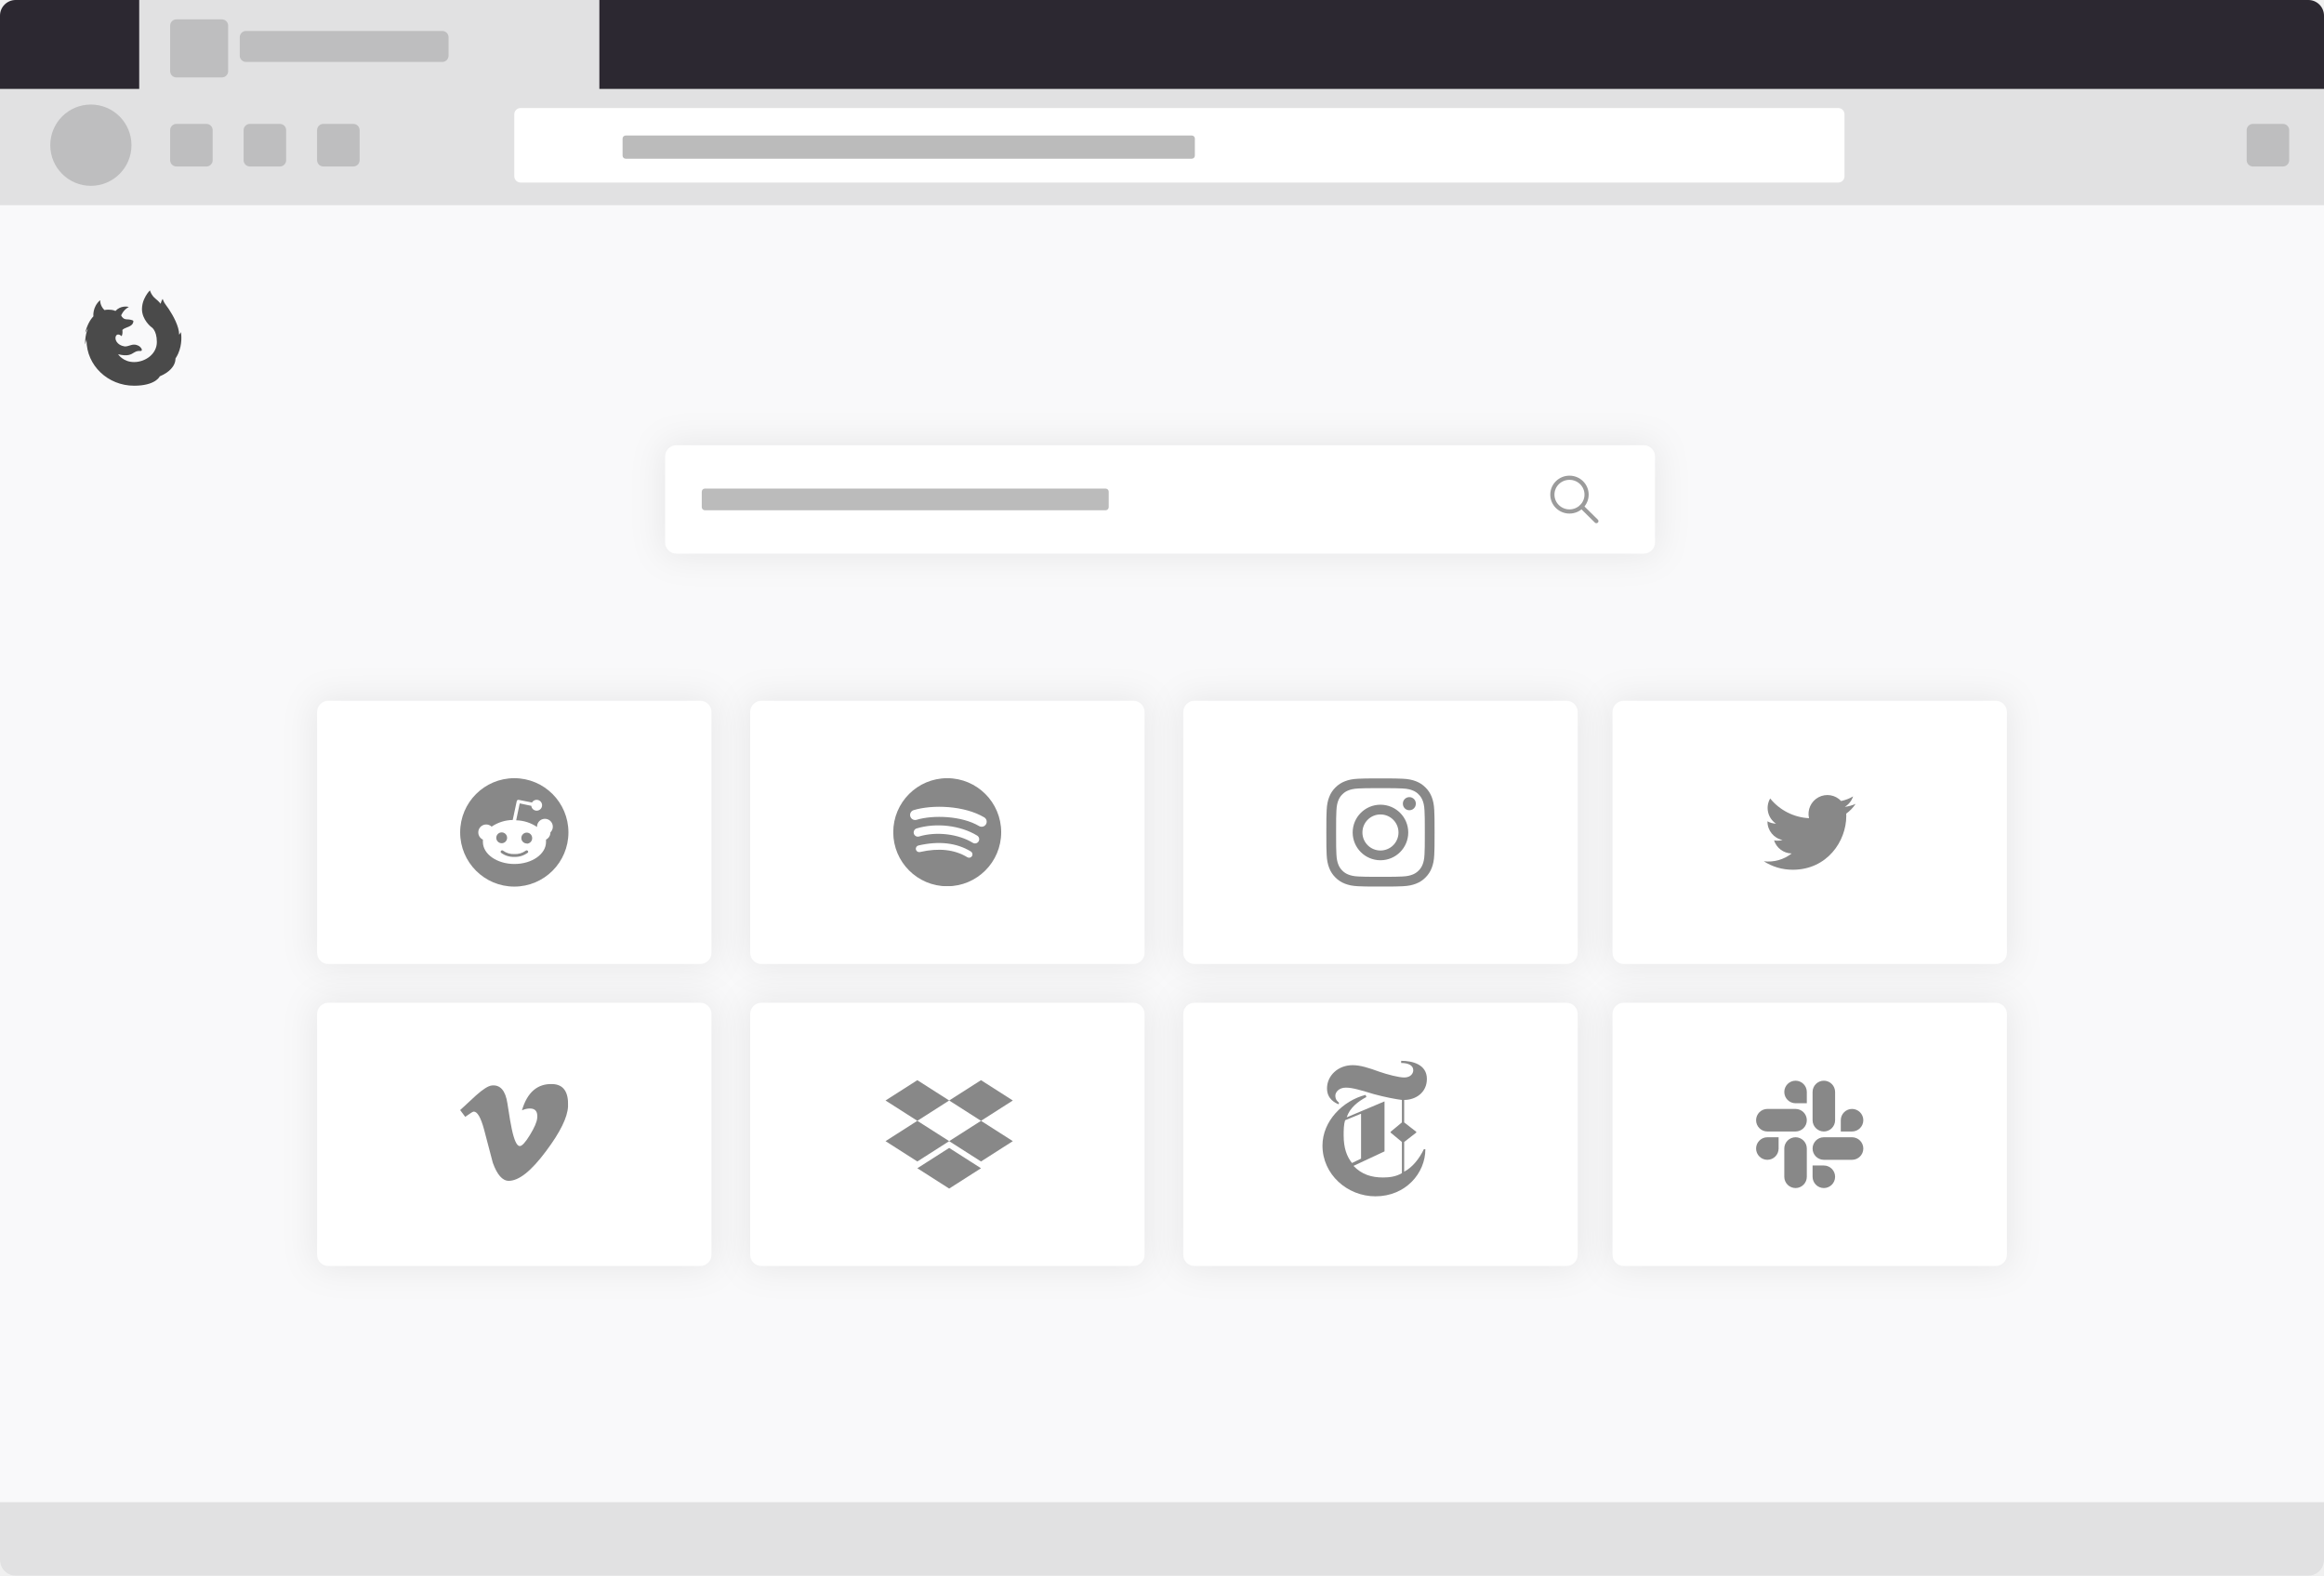
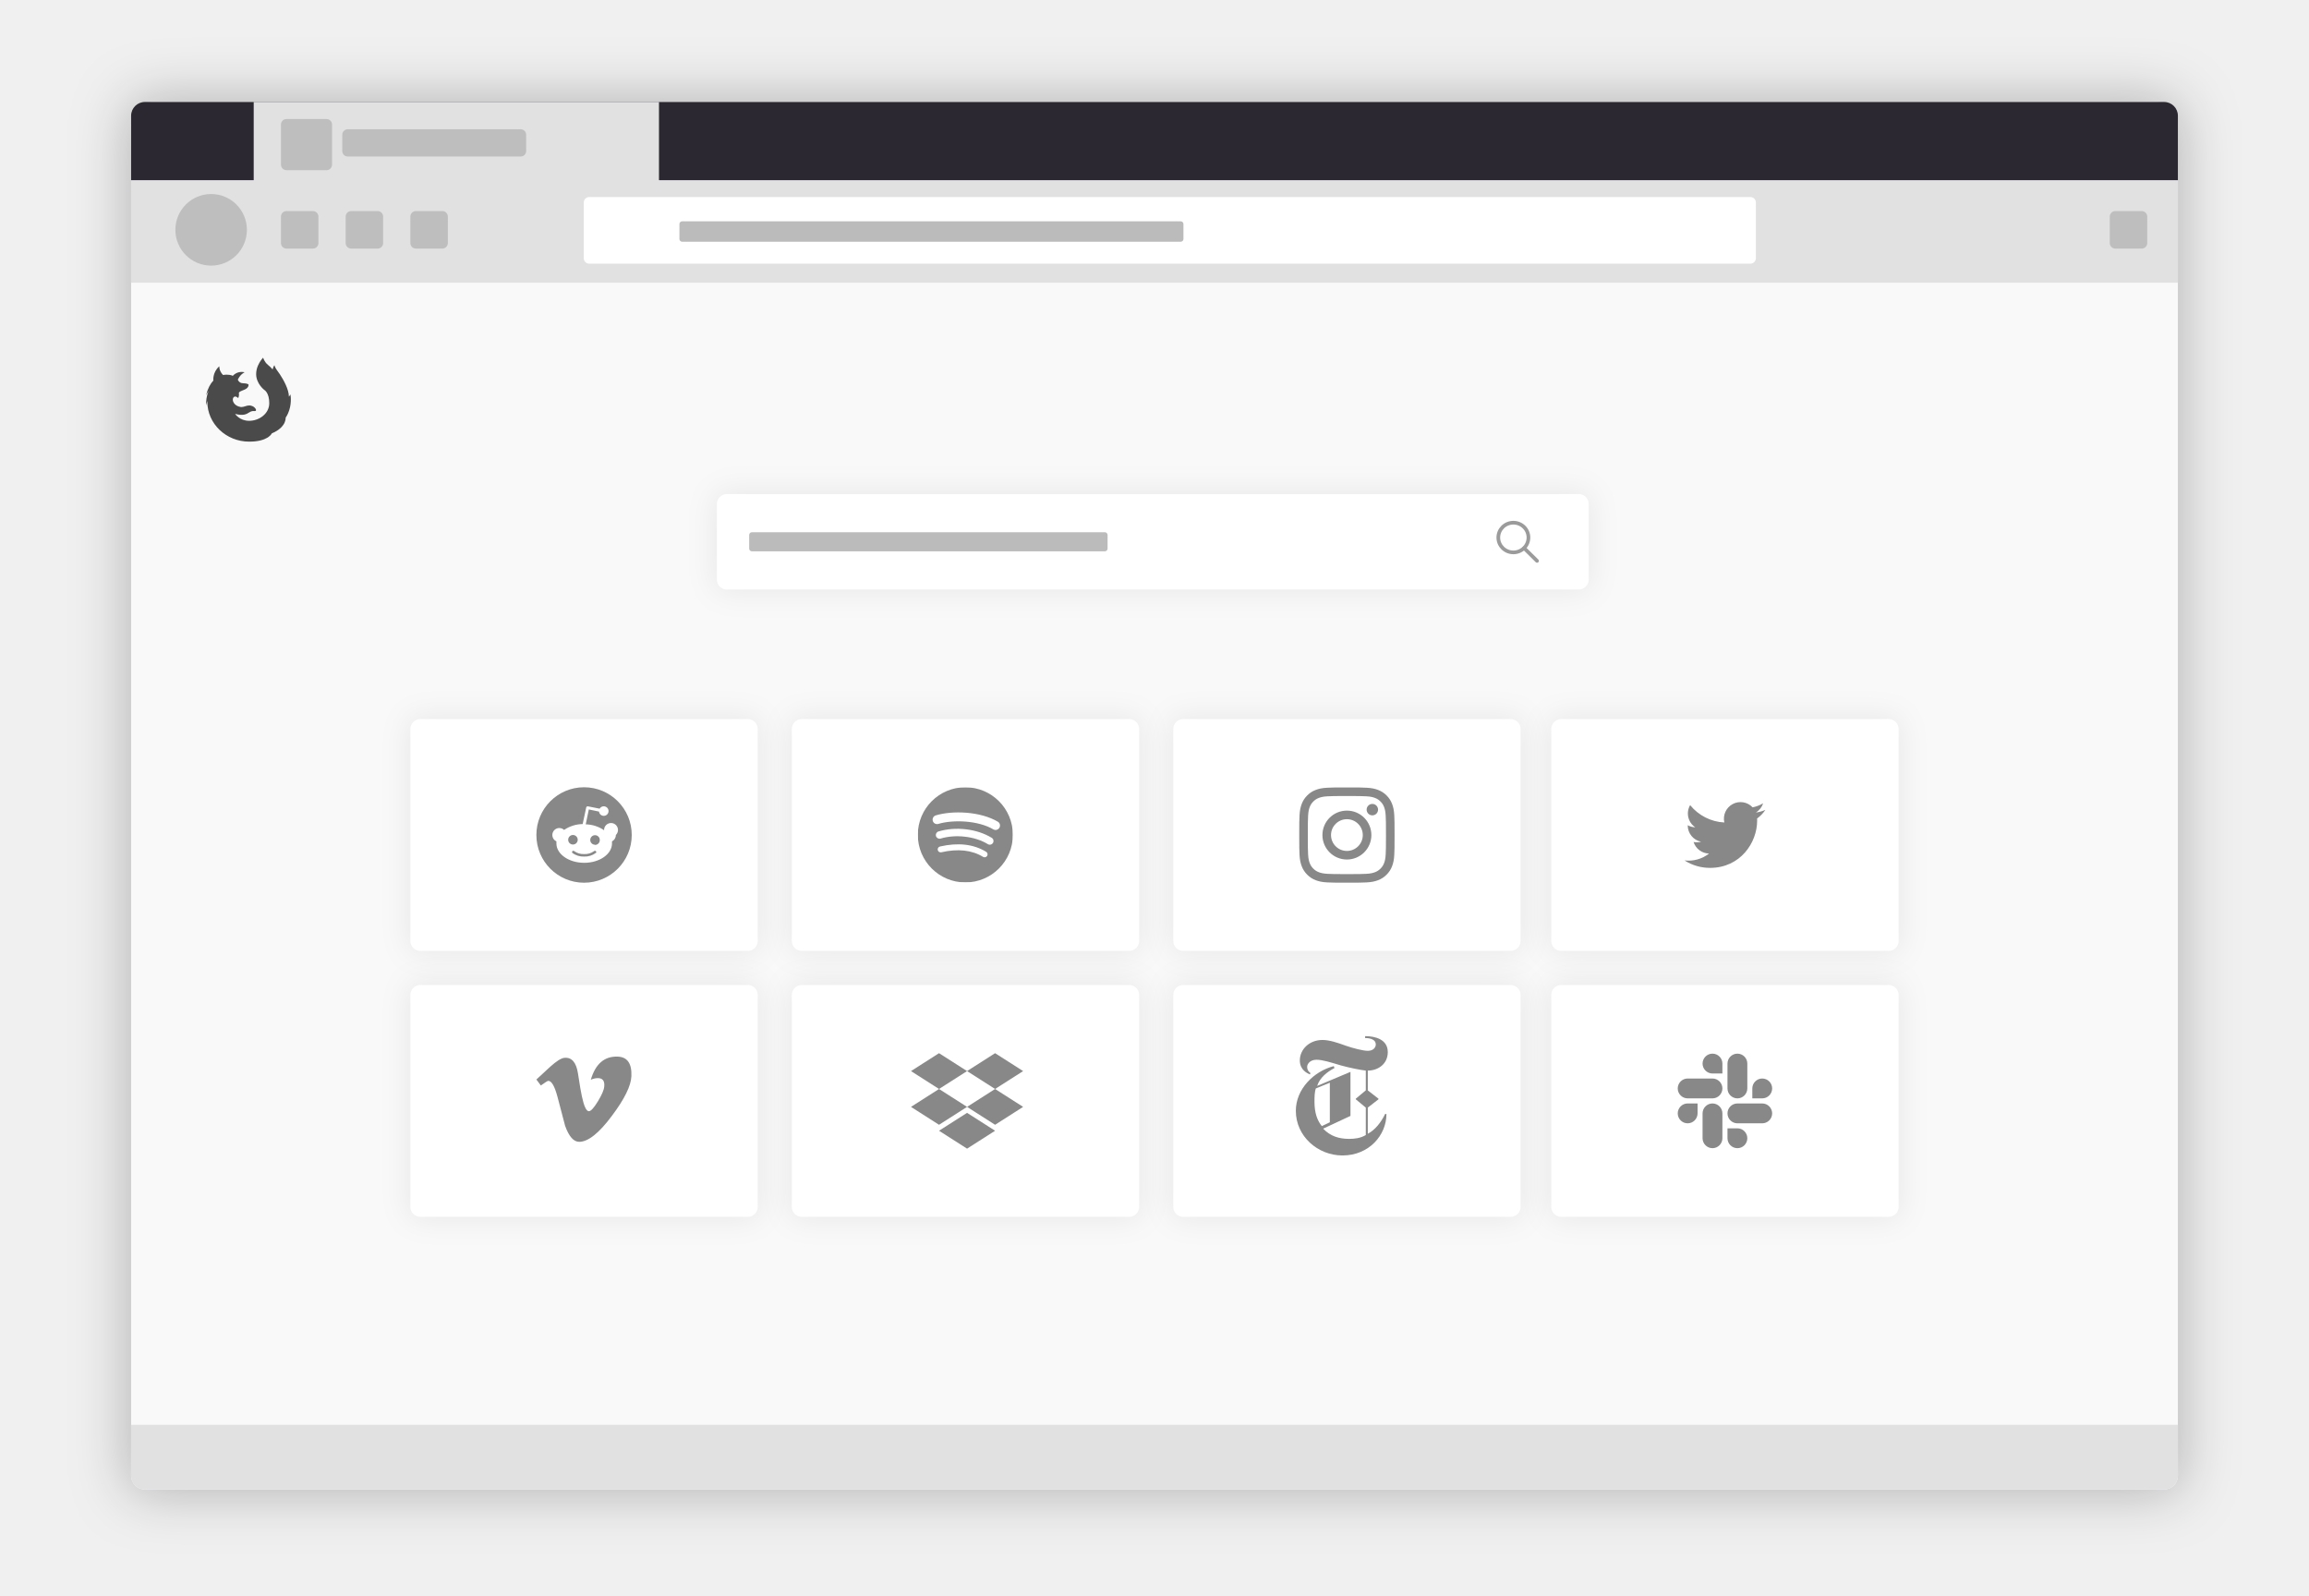
- <svg xmlns="http://www.w3.org/2000/svg" xmlns:xlink="http://www.w3.org/1999/xlink" width="624" height="423" viewBox="0 0 624 423">
+ <svg xmlns="http://www.w3.org/2000/svg" xmlns:xlink="http://www.w3.org/1999/xlink" width="634" height="438" viewBox="0 0 634 438">
  <defs>
-     <rect id="b" width="105.903" height="70.673" x="85.138" y="188.115" rx="3.028" />
-     <filter id="a" width="128.3%" height="142.4%" x="-14.2%" y="-21.2%" filterUnits="objectBoundingBox">
-       <feMorphology in="SourceAlpha" operator="dilate" radius=".5" result="shadowSpreadOuter1" />
+     <path id="b" d="M6.055 0h549.89A6.055 6.055 0 0 1 562 6.055v371.16a3.784 3.784 0 0 1-3.784 3.785H3.784A3.784 3.784 0 0 1 0 377.216V6.056A6.055 6.055 0 0 1 6.055 0z" />
+     <filter id="a" width="109.1%" height="113.4%" x="-4.5%" y="-6.7%" filterUnits="objectBoundingBox">
+       <feMorphology in="SourceAlpha" operator="dilate" radius="1" result="shadowSpreadOuter1" />
      <feOffset in="shadowSpreadOuter1" result="shadowOffsetOuter1" />
-       <feGaussianBlur in="shadowOffsetOuter1" result="shadowBlurOuter1" stdDeviation="4.5" />
-       <feColorMatrix in="shadowBlurOuter1" values="0 0 0 0 0 0 0 0 0 0 0 0 0 0 0 0 0 0 0.07 0" />
+       <feGaussianBlur in="shadowOffsetOuter1" result="shadowBlurOuter1" stdDeviation="7.5" />
+       <feColorMatrix in="shadowBlurOuter1" values="0 0 0 0 0 0 0 0 0 0 0 0 0 0 0 0 0 0 0.25 0" />
    </filter>
-     <rect id="d" width="105.903" height="70.673" x="85.138" y="269.182" rx="3.028" />
+     <rect id="d" width="95.381" height="63.656" x="76.679" y="169.437" rx="2.725" />
    <filter id="c" width="128.3%" height="142.4%" x="-14.2%" y="-21.2%" filterUnits="objectBoundingBox">
      <feMorphology in="SourceAlpha" operator="dilate" radius=".5" result="shadowSpreadOuter1" />
      <feOffset in="shadowSpreadOuter1" result="shadowOffsetOuter1" />
-       <feGaussianBlur in="shadowOffsetOuter1" result="shadowBlurOuter1" stdDeviation="4.5" />
+       <feGaussianBlur in="shadowOffsetOuter1" result="shadowBlurOuter1" stdDeviation="4" />
      <feColorMatrix in="shadowBlurOuter1" values="0 0 0 0 0 0 0 0 0 0 0 0 0 0 0 0 0 0 0.07 0" />
    </filter>
-     <rect id="f" width="105.903" height="70.673" x="201.424" y="188.115" rx="3.028" />
+     <rect id="f" width="95.381" height="63.656" x="76.679" y="242.455" rx="2.725" />
    <filter id="e" width="128.3%" height="142.4%" x="-14.2%" y="-21.2%" filterUnits="objectBoundingBox">
      <feMorphology in="SourceAlpha" operator="dilate" radius=".5" result="shadowSpreadOuter1" />
      <feOffset in="shadowSpreadOuter1" result="shadowOffsetOuter1" />
-       <feGaussianBlur in="shadowOffsetOuter1" result="shadowBlurOuter1" stdDeviation="4.5" />
+       <feGaussianBlur in="shadowOffsetOuter1" result="shadowBlurOuter1" stdDeviation="4" />
      <feColorMatrix in="shadowBlurOuter1" values="0 0 0 0 0 0 0 0 0 0 0 0 0 0 0 0 0 0 0.07 0" />
    </filter>
-     <path id="g" d="M0 0h28.983v29.012H0z" />
-     <rect id="j" width="265.797" height="29.101" x="0" y="0" rx="3.028" />
-     <filter id="i" width="111.3%" height="203.1%" x="-5.6%" y="-51.5%" filterUnits="objectBoundingBox">
+     <rect id="h" width="95.381" height="63.656" x="181.411" y="169.437" rx="2.725" />
+     <filter id="g" width="128.3%" height="142.4%" x="-14.2%" y="-21.2%" filterUnits="objectBoundingBox">
      <feMorphology in="SourceAlpha" operator="dilate" radius=".5" result="shadowSpreadOuter1" />
      <feOffset in="shadowSpreadOuter1" result="shadowOffsetOuter1" />
-       <feGaussianBlur in="shadowOffsetOuter1" result="shadowBlurOuter1" stdDeviation="4.5" />
+       <feGaussianBlur in="shadowOffsetOuter1" result="shadowBlurOuter1" stdDeviation="4" />
      <feColorMatrix in="shadowBlurOuter1" values="0 0 0 0 0 0 0 0 0 0 0 0 0 0 0 0 0 0 0.07 0" />
    </filter>
-     <rect id="l" width="105.903" height="70.673" x="201.424" y="269.182" rx="3.028" />
-     <filter id="k" width="128.3%" height="142.4%" x="-14.2%" y="-21.2%" filterUnits="objectBoundingBox">
+     <path id="i" d="M0 0h26.103v26.131H0z" />
+     <rect id="l" width="239.388" height="26.211" x="0" y="0" rx="2.725" />
+     <filter id="k" width="111.3%" height="203%" x="-5.6%" y="-51.5%" filterUnits="objectBoundingBox">
      <feMorphology in="SourceAlpha" operator="dilate" radius=".5" result="shadowSpreadOuter1" />
      <feOffset in="shadowSpreadOuter1" result="shadowOffsetOuter1" />
-       <feGaussianBlur in="shadowOffsetOuter1" result="shadowBlurOuter1" stdDeviation="4.5" />
+       <feGaussianBlur in="shadowOffsetOuter1" result="shadowBlurOuter1" stdDeviation="4" />
      <feColorMatrix in="shadowBlurOuter1" values="0 0 0 0 0 0 0 0 0 0 0 0 0 0 0 0 0 0 0.07 0" />
    </filter>
-     <rect id="n" width="105.903" height="70.673" x="317.71" y="188.115" rx="3.028" />
+     <rect id="n" width="95.381" height="63.656" x="181.411" y="242.455" rx="2.725" />
    <filter id="m" width="128.3%" height="142.4%" x="-14.2%" y="-21.2%" filterUnits="objectBoundingBox">
      <feMorphology in="SourceAlpha" operator="dilate" radius=".5" result="shadowSpreadOuter1" />
      <feOffset in="shadowSpreadOuter1" result="shadowOffsetOuter1" />
-       <feGaussianBlur in="shadowOffsetOuter1" result="shadowBlurOuter1" stdDeviation="4.5" />
+       <feGaussianBlur in="shadowOffsetOuter1" result="shadowBlurOuter1" stdDeviation="4" />
      <feColorMatrix in="shadowBlurOuter1" values="0 0 0 0 0 0 0 0 0 0 0 0 0 0 0 0 0 0 0.07 0" />
    </filter>
-     <rect id="p" width="105.903" height="70.673" x="317.71" y="269.182" rx="3.028" />
+     <rect id="p" width="95.381" height="63.656" x="286.143" y="169.437" rx="2.725" />
    <filter id="o" width="128.3%" height="142.4%" x="-14.2%" y="-21.2%" filterUnits="objectBoundingBox">
      <feMorphology in="SourceAlpha" operator="dilate" radius=".5" result="shadowSpreadOuter1" />
      <feOffset in="shadowSpreadOuter1" result="shadowOffsetOuter1" />
-       <feGaussianBlur in="shadowOffsetOuter1" result="shadowBlurOuter1" stdDeviation="4.5" />
+       <feGaussianBlur in="shadowOffsetOuter1" result="shadowBlurOuter1" stdDeviation="4" />
      <feColorMatrix in="shadowBlurOuter1" values="0 0 0 0 0 0 0 0 0 0 0 0 0 0 0 0 0 0 0.07 0" />
    </filter>
-     <rect id="r" width="105.903" height="70.673" x="432.958" y="188.115" rx="3.028" />
+     <rect id="r" width="95.381" height="63.656" x="286.143" y="242.455" rx="2.725" />
    <filter id="q" width="128.3%" height="142.4%" x="-14.2%" y="-21.2%" filterUnits="objectBoundingBox">
      <feMorphology in="SourceAlpha" operator="dilate" radius=".5" result="shadowSpreadOuter1" />
      <feOffset in="shadowSpreadOuter1" result="shadowOffsetOuter1" />
-       <feGaussianBlur in="shadowOffsetOuter1" result="shadowBlurOuter1" stdDeviation="4.5" />
+       <feGaussianBlur in="shadowOffsetOuter1" result="shadowBlurOuter1" stdDeviation="4" />
      <feColorMatrix in="shadowBlurOuter1" values="0 0 0 0 0 0 0 0 0 0 0 0 0 0 0 0 0 0 0.07 0" />
    </filter>
-     <rect id="t" width="105.903" height="70.673" x="432.958" y="269.182" rx="3.028" />
+     <rect id="t" width="95.381" height="63.656" x="389.94" y="169.437" rx="2.725" />
    <filter id="s" width="128.3%" height="142.4%" x="-14.2%" y="-21.2%" filterUnits="objectBoundingBox">
      <feMorphology in="SourceAlpha" operator="dilate" radius=".5" result="shadowSpreadOuter1" />
      <feOffset in="shadowSpreadOuter1" result="shadowOffsetOuter1" />
-       <feGaussianBlur in="shadowOffsetOuter1" result="shadowBlurOuter1" stdDeviation="4.5" />
+       <feGaussianBlur in="shadowOffsetOuter1" result="shadowBlurOuter1" stdDeviation="4" />
      <feColorMatrix in="shadowBlurOuter1" values="0 0 0 0 0 0 0 0 0 0 0 0 0 0 0 0 0 0 0.07 0" />
    </filter>
-     <path id="u" d="M139.772 29h353.8c.93 0 1.683.753 1.683 1.682v16.636c0 .929-.753 1.682-1.682 1.682H139.772a1.682 1.682 0 0 1-1.682-1.682V30.682c0-.929.753-1.682 1.682-1.682z" />
+     <rect id="v" width="95.381" height="63.656" x="389.94" y="242.455" rx="2.725" />
+     <filter id="u" width="128.3%" height="142.4%" x="-14.2%" y="-21.2%" filterUnits="objectBoundingBox">
+       <feMorphology in="SourceAlpha" operator="dilate" radius=".5" result="shadowSpreadOuter1" />
+       <feOffset in="shadowSpreadOuter1" result="shadowOffsetOuter1" />
+       <feGaussianBlur in="shadowOffsetOuter1" result="shadowBlurOuter1" stdDeviation="4" />
+       <feColorMatrix in="shadowBlurOuter1" values="0 0 0 0 0 0 0 0 0 0 0 0 0 0 0 0 0 0 0.07 0" />
+     </filter>
+     <path id="w" d="M125.795 26.1h318.82c.836 0 1.514.678 1.514 1.514v15.272c0 .836-.678 1.514-1.514 1.514h-318.82a1.514 1.514 0 0 1-1.514-1.514V27.614c0-.836.678-1.514 1.514-1.514z" />
  </defs>
-   <g fill="none" fill-rule="evenodd">
-     <path fill="#F9F9FA" d="M6.728 0h610.544A6.728 6.728 0 0 1 624 6.728v412.067a4.205 4.205 0 0 1-4.205 4.205H4.205A4.205 4.205 0 0 1 0 418.795V6.728A6.728 6.728 0 0 1 6.728 0z" />
+   <g fill="none" fill-rule="evenodd" transform="translate(36 28)">
    <use fill="#000" filter="url(#a)" xlink:href="#b" />
-     <use fill="#FFF" xlink:href="#b" />
-     <path fill="#888" fill-rule="nonzero" d="M138.09 238.003c-8.028 0-14.536-6.515-14.536-14.55 0-8.037 6.508-14.551 14.536-14.551 8.028 0 14.536 6.514 14.536 14.55 0 8.036-6.508 14.55-14.536 14.55zm9.695-14.55a2.12 2.12 0 1 0-3.59-1.455 10.342 10.342 0 0 0-5.596-1.79l.944-4.54 3.111.655a1.454 1.454 0 1 0 .189-.888l-3.561-.713a.45.45 0 0 0-.538.35l-1.076 5.048c-2.023.03-3.994.653-5.669 1.79a2.12 2.12 0 0 0-3.576 1.515 2.125 2.125 0 0 0 1.236 1.963 4.18 4.18 0 0 0 0 .64c0 3.26 3.794 5.907 8.474 5.907s8.475-2.648 8.475-5.907a4.18 4.18 0 0 0 0-.64 2.125 2.125 0 0 0 1.177-1.936zm-14.536 1.454a1.454 1.454 0 1 1 2.909-.001 1.454 1.454 0 0 1-2.909.001zm8.446 4.002a5.578 5.578 0 0 1-3.59 1.12 5.578 5.578 0 0 1-3.591-1.12.393.393 0 0 1 .552-.553 4.75 4.75 0 0 0 3.024.917 4.764 4.764 0 0 0 3.038-.888.406.406 0 1 1 .567.582v-.058zm-.262-2.488a1.454 1.454 0 1 1 1.454-1.455 1.456 1.456 0 0 1-1.469 1.513l.015-.058z" />
+     <use fill="#F9F9FA" xlink:href="#b" />
    <use fill="#000" filter="url(#c)" xlink:href="#d" />
    <use fill="#FFF" xlink:href="#d" />
-     <path fill="#888" d="M152.518 297.018c-.13 2.923-2.1 6.927-5.91 12.01-3.94 5.307-7.274 7.962-10 7.962-1.69 0-3.119-1.616-4.286-4.85l-2.339-8.89c-.867-3.232-1.797-4.85-2.792-4.85-.217 0-.976.474-2.274 1.415l-1.363-1.82c1.43-1.302 2.84-2.604 4.229-3.909 1.907-1.708 3.34-2.607 4.294-2.697 2.254-.225 3.642 1.373 4.163 4.793.564 3.69.954 5.986 1.172 6.884.65 3.063 1.366 4.592 2.147 4.592.606 0 1.517-.993 2.732-2.98 1.213-1.986 1.863-3.497 1.95-4.535.175-1.715-.476-2.573-1.95-2.573-.693 0-1.409.165-2.145.492 1.425-4.835 4.146-7.184 8.162-7.05 2.977.09 4.381 2.093 4.21 6.006" />
+     <path fill="#888" fill-rule="nonzero" d="M124.37 214.371c-7.23 0-13.092-5.867-13.092-13.105s5.861-13.106 13.092-13.106c7.23 0 13.091 5.868 13.091 13.106 0 7.238-5.861 13.105-13.091 13.105zm8.732-13.105a1.91 1.91 0 1 0-3.234-1.31 9.314 9.314 0 0 0-5.04-1.613l.85-4.089 2.802.59a1.31 1.31 0 1 0 .17-.8l-3.207-.642a.405.405 0 0 0-.484.315l-.97 4.547a9.34 9.34 0 0 0-5.105 1.612 1.91 1.91 0 0 0-3.22 1.365 1.914 1.914 0 0 0 1.112 1.768 3.765 3.765 0 0 0 0 .576c0 2.936 3.417 5.321 7.633 5.321 4.215 0 7.632-2.385 7.632-5.32a3.765 3.765 0 0 0 0-.577 1.914 1.914 0 0 0 1.06-1.743zm-13.092 1.31a1.31 1.31 0 1 1 2.62-.001 1.31 1.31 0 0 1-2.62.001zm7.606 3.604a5.023 5.023 0 0 1-3.233 1.01 5.023 5.023 0 0 1-3.234-1.01.354.354 0 0 1 .497-.498c.788.578 1.748.87 2.724.826a4.29 4.29 0 0 0 2.736-.8.365.365 0 1 1 .51.525v-.053zm-.235-2.24a1.31 1.31 0 1 1 1.309-1.311 1.311 1.311 0 0 1-1.323 1.363l.014-.053z" />
    <use fill="#000" filter="url(#e)" xlink:href="#f" />
    <use fill="#FFF" xlink:href="#f" />
-     <g transform="translate(239.84 208.902)">
-       <mask id="h" fill="#fff">
-         <use xlink:href="#g" />
+     <path fill="#888" d="M137.364 267.527c-.117 2.633-1.89 6.24-5.323 10.818-3.548 4.78-6.55 7.17-9.006 7.17-1.522 0-2.809-1.455-3.86-4.366l-2.107-8.009c-.78-2.91-1.618-4.367-2.514-4.367-.195 0-.879.426-2.049 1.274l-1.227-1.64a327.936 327.936 0 0 0 3.809-3.52c1.717-1.54 3.008-2.349 3.867-2.43 2.03-.203 3.28 1.237 3.75 4.317.507 3.325.858 5.392 1.055 6.201.586 2.758 1.23 4.136 1.934 4.136.545 0 1.366-.894 2.46-2.684 1.093-1.789 1.678-3.15 1.757-4.085.157-1.545-.429-2.318-1.756-2.318-.625 0-1.27.149-1.932.444 1.283-4.356 3.733-6.47 7.35-6.35 2.682.081 3.946 1.884 3.792 5.409" />
+     <use fill="#000" filter="url(#g)" xlink:href="#h" />
+     <use fill="#FFF" xlink:href="#h" />
+     <g transform="translate(216.01 188.16)">
+       <mask id="j" fill="#fff">
+         <use xlink:href="#i" />
      </mask>
-       <path fill="#888" d="M23.063 12.86c-4.67-2.777-12.376-3.032-16.835-1.678a1.357 1.357 0 0 1-.787-2.596c5.119-1.556 13.628-1.255 19.006 1.94a1.357 1.357 0 0 1-1.384 2.334m-.152 4.113a1.13 1.13 0 0 1-1.555.372c-3.894-2.396-9.832-3.09-14.44-1.69a1.131 1.131 0 0 1-.656-2.164c5.263-1.599 11.806-.825 16.279 1.927.53.327.698 1.024.372 1.555m-1.774 3.95a.902.902 0 0 1-1.242.3c-3.403-2.081-7.686-2.552-12.73-1.398a.903.903 0 1 1-.402-1.763c5.52-1.263 10.255-.72 14.075 1.617.425.26.56.817.3 1.244M14.49 0C6.488 0 .001 6.495.001 14.506c0 8.012 6.487 14.506 14.49 14.506 8.004 0 14.492-6.494 14.492-14.506C28.983 6.495 22.495 0 14.49 0" mask="url(#h)" />
+       <path fill="#888" d="M20.772 11.583c-4.207-2.501-11.147-2.731-15.163-1.51A1.223 1.223 0 0 1 4.9 7.733c4.61-1.402 12.275-1.13 17.118 1.747a1.223 1.223 0 0 1-1.246 2.102m-.138 3.704c-.295.48-.921.63-1.4.336-3.507-2.158-8.855-2.784-13.005-1.523a1.019 1.019 0 0 1-.591-1.949c4.74-1.44 10.633-.742 14.661 1.736.479.295.63.922.335 1.4m-1.597 3.558a.812.812 0 0 1-1.118.271c-3.065-1.875-6.923-2.298-11.466-1.26a.813.813 0 1 1-.362-1.587c4.972-1.138 9.236-.648 12.676 1.456a.815.815 0 0 1 .27 1.12M13.052 0C5.844 0 0 5.85 0 13.065c0 7.217 5.844 13.066 13.052 13.066 7.208 0 13.051-5.849 13.051-13.066C26.103 5.85 20.26 0 13.052 0" mask="url(#j)" />
    </g>
-     <g transform="translate(178.582 119.52)">
-       <use fill="#000" filter="url(#i)" xlink:href="#j" />
-       <use fill="#FFF" xlink:href="#j" />
-       <rect width="109.272" height="5.82" x="9.844" y="11.64" fill="#BBB" fill-rule="nonzero" rx=".841" />
-       <g stroke="#9B9B9B" stroke-width="1.121" transform="translate(238.232 8.73)">
-         <ellipse cx="4.594" cy="4.527" rx="4.594" ry="4.527" />
-         <path stroke-linecap="round" d="M7.875 7.76l3.938 3.88" />
+     <g transform="translate(160.839 107.654)">
+       <use fill="#000" filter="url(#k)" xlink:href="#l" />
+       <use fill="#FFF" xlink:href="#l" />
+       <rect width="98.415" height="5.242" x="8.866" y="10.485" fill="#BBB" fill-rule="nonzero" rx=".757" />
+       <g stroke="#9B9B9B" stroke-width="1.009" transform="translate(214.563 7.864)">
+         <ellipse cx="4.138" cy="4.077" rx="4.138" ry="4.077" />
+         <path stroke-linecap="round" d="M7.093 6.99l3.546 3.495" />
      </g>
    </g>
-     <use fill="#000" filter="url(#k)" xlink:href="#l" />
-     <use fill="#FFF" xlink:href="#l" />
-     <path fill="#888" fill-rule="nonzero" d="M246.31 289.968l8.546 5.456-8.547 5.457-8.545-5.457 8.545-5.456zm17.092 0l8.545 5.456-8.545 5.457-8.546-5.457 8.546-5.456zm-25.638 16.37l8.545-5.457 8.547 5.456-8.547 5.457-8.545-5.457zm25.638-5.457l8.545 5.456-8.545 5.457-8.546-5.457 8.546-5.456zm-17.093 12.731l8.547-5.456 8.546 5.456-8.546 5.457-8.547-5.457z" />
    <use fill="#000" filter="url(#m)" xlink:href="#n" />
    <use fill="#FFF" xlink:href="#n" />
-     <path fill="#888" d="M370.657 208.96c3.947 0 4.441.016 5.991.087 1.547.07 2.603.316 3.528.675.955.37 1.766.867 2.573 1.674a7.115 7.115 0 0 1 1.677 2.571c.359.924.604 1.98.675 3.524.07 1.549.087 2.043.087 5.986 0 3.942-.016 4.437-.087 5.985-.07 1.545-.316 2.6-.675 3.524a7.114 7.114 0 0 1-1.677 2.571 7.124 7.124 0 0 1-2.573 1.674c-.925.36-1.98.605-3.528.675-1.55.07-2.044.088-5.99.088-3.947 0-4.442-.017-5.992-.088-1.547-.07-2.603-.316-3.527-.675a7.124 7.124 0 0 1-2.574-1.674 7.115 7.115 0 0 1-1.676-2.571c-.36-.924-.605-1.979-.676-3.524-.07-1.548-.087-2.043-.087-5.985 0-3.943.017-4.437.087-5.986.071-1.545.317-2.6.676-3.524a7.115 7.115 0 0 1 1.676-2.57 7.123 7.123 0 0 1 2.574-1.675c.924-.36 1.98-.605 3.527-.675 1.55-.07 2.045-.087 5.991-.087zm0 2.615c-3.88 0-4.34.015-5.872.085-1.416.064-2.186.301-2.698.5a4.502 4.502 0 0 0-1.67 1.086 4.497 4.497 0 0 0-1.088 1.669c-.199.511-.435 1.28-.5 2.696-.07 1.53-.085 1.99-.085 5.866 0 3.876.015 4.335.085 5.866.065 1.415.301 2.184.5 2.695a4.498 4.498 0 0 0 1.087 1.67c.509.507.993.822 1.671 1.085.512.2 1.282.436 2.698.5 1.532.07 1.992.085 5.872.085s4.34-.015 5.872-.085c1.417-.064 2.186-.3 2.698-.5a4.502 4.502 0 0 0 1.671-1.086 4.499 4.499 0 0 0 1.087-1.669c.2-.511.436-1.28.5-2.695.07-1.531.085-1.99.085-5.866 0-3.877-.015-4.336-.085-5.866-.064-1.416-.3-2.185-.5-2.696a4.499 4.499 0 0 0-1.087-1.67 4.503 4.503 0 0 0-1.67-1.085c-.513-.199-1.282-.436-2.699-.5-1.532-.07-1.992-.085-5.872-.085zm0 16.74a4.841 4.841 0 0 0 4.844-4.838 4.841 4.841 0 0 0-4.844-4.84 4.841 4.841 0 0 0-4.844 4.84 4.841 4.841 0 0 0 4.844 4.839zm0-12.293c4.121 0 7.462 3.337 7.462 7.455 0 4.117-3.34 7.454-7.462 7.454-4.12 0-7.462-3.337-7.462-7.454 0-4.118 3.341-7.455 7.462-7.455zm9.5-.295a1.743 1.743 0 1 1-3.485-.001 1.743 1.743 0 0 1 3.486.001z" />
+     <path fill="#888" fill-rule="nonzero" d="M221.836 261.177l7.698 4.915-7.698 4.914-7.696-4.914 7.696-4.915zm15.394 0l7.697 4.915-7.697 4.914-7.696-4.914 7.696-4.915zm-23.09 14.744l7.696-4.915 7.698 4.915-7.698 4.914-7.696-4.914zm23.09-4.915l7.697 4.915-7.697 4.914-7.696-4.914 7.696-4.915zm-15.394 11.468l7.698-4.915 7.696 4.915-7.696 4.914-7.698-4.914z" />
    <use fill="#000" filter="url(#o)" xlink:href="#p" />
    <use fill="#FFF" xlink:href="#p" />
-     <path fill="#888" d="M383.121 289.635c0 3.696-3.047 5.64-6.094 5.64v6.031l3.25 2.529v.194l-3.25 2.53v7.975c2.235-1.168 4.063-3.502 5.282-6.03h.406c0 6.419-5.281 12.643-13.407 12.643-7.516 0-14.22-5.835-14.22-13.616 0-6.614 5.485-12.06 11.58-13.617l.202.584c-2.234 1.167-4.469 2.918-5.281 5.446l10.157-4.28v13.423l-8.33 3.89c2.235 2.335 4.876 3.113 7.923 3.113 1.625 0 3.454-.195 5.079-1.167v-8.365l-3.047-2.529v-.194l3.047-2.529v-6.03c-1.625-.195-4.672-.778-7.516-1.556-3.25-.973-5.688-1.751-7.516-1.751-2.032 0-2.844 1.362-2.844 2.14 0 1.167.609 1.556 1.015 1.945l-.203.389c-.812-.39-3.047-1.362-3.047-4.28 0-3.307 2.844-6.224 6.907-6.224 2.031 0 4.469.778 7.11 1.75 2.234.778 5.281 1.557 6.703 1.557 1.829 0 2.438-1.168 2.438-1.946 0-1.361-1.422-1.945-3.25-1.945v-.584c3.047 0 6.906.973 6.906 4.864zm-17.673 21.397v-12.06l-4.266 1.75c-.406 1.168-.406 2.724-.406 4.085 0 3.307.813 5.642 2.235 7.392l2.437-1.167z" />
+     <path fill="#888" d="M333.83 188.212c3.554 0 4 .015 5.395.079 1.393.063 2.345.284 3.177.607.86.334 1.59.782 2.318 1.508a6.409 6.409 0 0 1 1.51 2.316c.323.832.545 1.783.608 3.174.064 1.395.079 1.84.079 5.391 0 3.552-.015 3.997-.079 5.392-.063 1.391-.285 2.342-.608 3.173a6.408 6.408 0 0 1-1.51 2.316 6.416 6.416 0 0 1-2.318 1.509c-.832.323-1.784.544-3.177.607-1.396.064-1.841.08-5.396.08-3.554 0-4-.016-5.396-.08-1.393-.063-2.344-.284-3.176-.607a6.416 6.416 0 0 1-2.318-1.509 6.408 6.408 0 0 1-1.51-2.316c-.323-.831-.545-1.782-.608-3.173-.064-1.395-.079-1.84-.079-5.392 0-3.55.015-3.996.079-5.39.063-1.392.285-2.343.608-3.175a6.409 6.409 0 0 1 1.51-2.316 6.415 6.415 0 0 1 2.318-1.508c.832-.323 1.783-.544 3.176-.607 1.396-.064 1.842-.08 5.396-.08zm0 2.356c-3.495 0-3.909.013-5.29.076-1.275.058-1.968.271-2.43.45-.61.238-1.046.52-1.504.978a4.05 4.05 0 0 0-.979 1.504c-.18.46-.392 1.153-.45 2.428-.064 1.379-.077 1.792-.077 5.283 0 3.492.013 3.905.076 5.284.059 1.275.272 1.967.451 2.428.237.61.521 1.046.979 1.504.458.457.894.74 1.505.978.461.179 1.154.392 2.43.45 1.38.063 1.794.076 5.288.076 3.495 0 3.909-.013 5.289-.076 1.276-.058 1.969-.271 2.43-.45a4.055 4.055 0 0 0 1.505-.978c.458-.458.741-.894.979-1.504.179-.46.392-1.153.45-2.428.063-1.379.077-1.792.077-5.284 0-3.49-.014-3.904-.077-5.283-.058-1.275-.271-1.967-.45-2.428a4.052 4.052 0 0 0-.98-1.504 4.055 4.055 0 0 0-1.504-.978c-.461-.179-1.154-.392-2.43-.45-1.38-.063-1.794-.076-5.289-.076zm0 15.078a4.36 4.36 0 0 0 4.362-4.359 4.36 4.36 0 0 0-4.363-4.358 4.36 4.36 0 0 0-4.362 4.358 4.36 4.36 0 0 0 4.362 4.359zm0-11.073a6.717 6.717 0 0 1 6.72 6.714 6.717 6.717 0 0 1-6.72 6.715 6.718 6.718 0 0 1-6.721-6.715 6.718 6.718 0 0 1 6.72-6.714zm8.556-.265a1.57 1.57 0 1 1-3.14-.002 1.57 1.57 0 0 1 3.14.002z" />
    <use fill="#000" filter="url(#q)" xlink:href="#r" />
    <use fill="#FFF" xlink:href="#r" />
-     <path d="M466.183 203.705h39.454v39.494h-39.454z" />
-     <path fill="#888" fill-rule="nonzero" d="M481.335 233.482c9.306 0 14.395-7.717 14.395-14.409 0-.22 0-.437-.015-.655a10.3 10.3 0 0 0 2.525-2.621 10.09 10.09 0 0 1-2.906.797 5.081 5.081 0 0 0 2.224-2.801c-.993.59-2.08 1.005-3.213 1.229a5.06 5.06 0 0 0-6.078-.997 5.07 5.07 0 0 0-2.543 5.616 14.358 14.358 0 0 1-10.427-5.291 5.071 5.071 0 0 0 1.566 6.76 5.018 5.018 0 0 1-2.296-.634v.064a5.065 5.065 0 0 0 4.059 4.965 5.046 5.046 0 0 1-2.285.087 5.066 5.066 0 0 0 4.727 3.516 10.145 10.145 0 0 1-7.487 2.1 14.312 14.312 0 0 0 7.754 2.27" />
+     <path fill="#888" d="M345.055 260.877c0 3.329-2.744 5.08-5.489 5.08v5.432l2.928 2.278v.175l-2.928 2.278v7.183c2.013-1.05 3.66-3.153 4.757-5.431h.366c0 5.782-4.757 11.388-12.075 11.388-6.77 0-12.807-5.256-12.807-12.264 0-5.957 4.94-10.863 10.428-12.265l.183.526c-2.012 1.051-4.025 2.628-4.756 4.906l9.147-3.855v12.09l-7.5 3.504c2.012 2.102 4.39 2.803 7.134 2.803 1.464 0 3.11-.175 4.574-1.051v-7.534l-2.744-2.278v-.175l2.744-2.278v-5.431c-1.463-.176-4.208-.701-6.769-1.402-2.927-.876-5.123-1.577-6.77-1.577-1.829 0-2.56 1.227-2.56 1.927 0 1.052.548 1.402.914 1.752l-.183.35c-.732-.35-2.744-1.226-2.744-3.854 0-2.978 2.561-5.606 6.22-5.606 1.83 0 4.025.7 6.404 1.576 2.012.701 4.757 1.402 6.037 1.402 1.647 0 2.196-1.051 2.196-1.752 0-1.226-1.281-1.752-2.928-1.752v-.526c2.745 0 6.22.876 6.22 4.38zm-15.917 19.273v-10.863l-3.842 1.576c-.366 1.052-.366 2.453-.366 3.68 0 2.978.732 5.08 2.012 6.658l2.196-1.051z" />
    <use fill="#000" filter="url(#s)" xlink:href="#t" />
    <use fill="#FFF" xlink:href="#t" />
-     <path fill="#888" fill-rule="nonzero" d="M477.563 308.32a3.033 3.033 0 0 1-3.024 3.028 3.033 3.033 0 0 1-3.024-3.028 3.033 3.033 0 0 1 3.024-3.027h3.024v3.027zm1.524 0a3.033 3.033 0 0 1 3.025-3.027 3.033 3.033 0 0 1 3.024 3.027v7.58a3.033 3.033 0 0 1-3.024 3.028 3.033 3.033 0 0 1-3.025-3.027v-7.58zm3.025-12.156a3.033 3.033 0 0 1-3.025-3.028 3.033 3.033 0 0 1 3.025-3.027 3.033 3.033 0 0 1 3.024 3.027v3.028h-3.024zm0 1.525a3.033 3.033 0 0 1 3.024 3.027 3.033 3.033 0 0 1-3.024 3.028h-7.573a3.033 3.033 0 0 1-3.024-3.028 3.033 3.033 0 0 1 3.024-3.027h7.573zm12.144 3.027a3.033 3.033 0 0 1 3.024-3.027 3.033 3.033 0 0 1 3.025 3.027 3.033 3.033 0 0 1-3.025 3.028h-3.024v-3.028zm-1.524 0a3.033 3.033 0 0 1-3.024 3.028 3.033 3.033 0 0 1-3.025-3.028v-7.58a3.033 3.033 0 0 1 3.025-3.027 3.033 3.033 0 0 1 3.024 3.027v7.58zm-3.024 12.157a3.033 3.033 0 0 1 3.024 3.028 3.033 3.033 0 0 1-3.024 3.027 3.033 3.033 0 0 1-3.025-3.027v-3.028h3.025zm0-1.525a3.033 3.033 0 0 1-3.025-3.028 3.033 3.033 0 0 1 3.025-3.027h7.572a3.033 3.033 0 0 1 3.025 3.027 3.033 3.033 0 0 1-3.025 3.028h-7.572z" />
-     <path fill="#2C2831" fill-rule="nonzero" d="M4.205 0h615.59A4.205 4.205 0 0 1 624 4.205v19.7H0v-19.7A4.205 4.205 0 0 1 4.205 0z" />
-     <path fill="#E1E1E2" fill-rule="nonzero" d="M0 403.253h624v15.542a4.205 4.205 0 0 1-4.205 4.205H4.205A4.205 4.205 0 0 1 0 418.795v-15.542zM37.378 0h123.554v23.904H37.378zM0 23.904h624v31.179H0z" />
-     <use fill="#FFF" xlink:href="#u" />
-     <rect width="11.421" height="11.432" x="45.684" y="33.258" fill="#BEBEBF" fill-rule="nonzero" rx="1.682" />
-     <rect width="11.421" height="11.432" x="603.235" y="33.258" fill="#BEBEBF" fill-rule="nonzero" rx="1.682" />
-     <rect width="56.067" height="8.314" x="64.373" y="8.314" fill="#BEBEBF" fill-rule="nonzero" rx="1.682" />
-     <rect width="153.664" height="6.236" x="167.161" y="36.376" fill="#BBB" fill-rule="nonzero" rx=".841" />
-     <rect width="15.574" height="15.59" x="45.684" y="5.197" fill="#BEBEBF" fill-rule="nonzero" rx="1.682" />
-     <rect width="11.421" height="11.432" x="65.411" y="33.258" fill="#BEBEBF" fill-rule="nonzero" rx="1.682" />
-     <rect width="11.421" height="11.432" x="85.138" y="33.258" fill="#BEBEBF" fill-rule="nonzero" rx="1.682" />
-     <ellipse cx="24.399" cy="38.974" fill="#BEBEBF" rx="10.902" ry="10.913" />
-     <path d="M9.344 46.722H624v.779H9.344z" />
-     <path fill="#4A4A4A" d="M48.595 89.255c-.01-.061-.017-.094-.017-.094-.208.373-.47.69-.47.69 0-2.258-1.68-5.211-2.765-6.854a16.495 16.495 0 0 0-.809-1.135c-.574-.71-.861-1.626-.861-1.626a3.51 3.51 0 0 0-.453 1.014c-.053.189-.074.314-.074.314s-.182-.286-.717-.792a12.349 12.349 0 0 0-.719-.627c-1.1-.892-1.46-2.197-1.46-2.197s-.58.573-1.134 1.534a8.17 8.17 0 0 0-.438.874 6.634 6.634 0 0 0-.558 2.604c0 2.907 2.465 4.806 2.465 4.806s1.532.778 1.532 4.044c0 3.266-3.143 5.385-6.111 5.385s-4.293-2.105-4.293-2.105c2.599.665 3.495.045 4.293-.458.798-.504 1.228-.412 1.723-.412.495 0 .527-.55-.24-1.205 0 0-.606-.504-1.483-.504-.878 0-1.532.488-2.426.488 0 0-1.454-.07-2.25-1.236-.81-1.188-.031-2.73 1.309-1.526 0 0 .367-.426.223-1.632 0 0 .112-.29 1.038-.64.925-.351 1.914-.733 1.914-1.801 0 0-.111-.381-1.835-.442-.759-.028-1.196-.513-1.447-1.048 0-.003.527-1.438 2.018-2.251a.022.022 0 0 0-.005-.042c-.343-.08-2.168-.415-3.566 1.113 0 0-.462-.366-1.866-.366-.334 0-.694.031-1.07.107a3.768 3.768 0 0 1-.69-.888 3.552 3.552 0 0 1-.46-1.727c0-.02-.026-.031-.041-.017-2.091 1.872-1.773 4.313-1.773 4.313-.888.941-1.678 2.338-2.198 4.375-.003.013.016.02.023.009.118-.212.446-.786.801-1.274 0 0-.847 1.272-.863 4.396 0 .014.02.017.024.003.062-.218.23-.815.366-1.303h.003c0 .07-.003.139-.003.209 0 6.745 5.719 12.213 12.774 12.213 2.811 0 4.516-.59 5.527-1.2a5.19 5.19 0 0 0 .357-.235c.786-.566 1.009-1.084 1.009-1.084a10.242 10.242 0 0 0 1.88-1.012 6.883 6.883 0 0 0 1.135-.974 5.36 5.36 0 0 0 .478-.598 4.135 4.135 0 0 0 .663-1.52c.083-.414.056-.672.056-.672.29-.431.528-.87.724-1.309 1.171-2.61.843-5.17.76-5.685" />
+     <path d="M419.864 183.48h35.534v35.572h-35.534z" />
+     <path fill="#888" fill-rule="nonzero" d="M433.51 210.3c8.382 0 12.965-6.95 12.965-12.978 0-.197 0-.394-.013-.59a9.276 9.276 0 0 0 2.273-2.36 9.087 9.087 0 0 1-2.617.717 4.576 4.576 0 0 0 2.004-2.523 9.125 9.125 0 0 1-2.894 1.107 4.557 4.557 0 0 0-5.474-.897 4.567 4.567 0 0 0-2.29 5.057 12.932 12.932 0 0 1-9.392-4.765 4.568 4.568 0 0 0 1.411 6.089 4.519 4.519 0 0 1-2.068-.571v.058a4.562 4.562 0 0 0 3.656 4.471c-.671.183-1.375.21-2.058.078a4.562 4.562 0 0 0 4.257 3.168 9.137 9.137 0 0 1-6.743 1.89 12.89 12.89 0 0 0 6.984 2.046" />
+     <use fill="#000" filter="url(#u)" xlink:href="#v" />
+     <use fill="#FFF" xlink:href="#v" />
+     <path fill="#888" fill-rule="nonzero" d="M430.114 277.707c0 1.5-1.224 2.727-2.723 2.727a2.732 2.732 0 0 1-2.724-2.727c0-1.5 1.224-2.727 2.724-2.727h2.723v2.727zm1.373 0c0-1.5 1.225-2.727 2.724-2.727s2.724 1.226 2.724 2.727v6.828c0 1.5-1.225 2.726-2.724 2.726a2.732 2.732 0 0 1-2.724-2.726v-6.828zm2.724-10.95a2.732 2.732 0 0 1-2.724-2.726c0-1.501 1.225-2.727 2.724-2.727s2.724 1.226 2.724 2.727v2.726h-2.724zm0 1.374c1.499 0 2.724 1.226 2.724 2.727s-1.225 2.727-2.724 2.727h-6.82a2.732 2.732 0 0 1-2.724-2.727c0-1.5 1.224-2.727 2.724-2.727h6.82zm10.938 2.727c0-1.5 1.224-2.727 2.723-2.727 1.5 0 2.724 1.226 2.724 2.727s-1.224 2.727-2.724 2.727h-2.723v-2.727zm-1.373 0c0 1.501-1.225 2.727-2.724 2.727a2.732 2.732 0 0 1-2.724-2.727v-6.827c0-1.501 1.225-2.727 2.724-2.727 1.5 0 2.724 1.226 2.724 2.727v6.827zm-2.724 10.95c1.5 0 2.724 1.226 2.724 2.727 0 1.5-1.225 2.726-2.724 2.726a2.732 2.732 0 0 1-2.724-2.726v-2.727h2.724zm0-1.374a2.732 2.732 0 0 1-2.724-2.727c0-1.5 1.225-2.727 2.724-2.727h6.82c1.5 0 2.724 1.226 2.724 2.727 0 1.5-1.224 2.727-2.724 2.727h-6.82z" />
+     <path fill="#2C2831" fill-rule="nonzero" d="M3.784 0h554.432A3.784 3.784 0 0 1 562 3.784v17.747H0V3.784A3.784 3.784 0 0 1 3.784 0z" />
+     <path fill="#E1E1E2" fill-rule="nonzero" d="M0 363.214h562v14.002a3.784 3.784 0 0 1-3.784 3.784H3.784A3.784 3.784 0 0 1 0 377.216v-14.002zM33.664 0h111.278v21.531H33.664zM0 21.531h562v28.084H0z" />
+     <use fill="#FFF" xlink:href="#w" />
+     <rect width="10.286" height="10.297" x="41.145" y="29.956" fill="#BEBEBF" fill-rule="nonzero" rx="1.514" />
+     <rect width="10.286" height="10.297" x="543.298" y="29.956" fill="#BEBEBF" fill-rule="nonzero" rx="1.514" />
+     <rect width="50.496" height="7.489" x="57.977" y="7.489" fill="#BEBEBF" fill-rule="nonzero" rx="1.514" />
+     <rect width="138.396" height="5.617" x="150.552" y="32.764" fill="#BBB" fill-rule="nonzero" rx=".757" />
+     <rect width="14.027" height="14.042" x="41.145" y="4.681" fill="#BEBEBF" fill-rule="nonzero" rx="1.514" />
+     <rect width="10.286" height="10.297" x="58.912" y="29.956" fill="#BEBEBF" fill-rule="nonzero" rx="1.514" />
+     <rect width="10.286" height="10.297" x="76.679" y="29.956" fill="#BEBEBF" fill-rule="nonzero" rx="1.514" />
+     <ellipse cx="21.975" cy="35.104" fill="#BEBEBF" rx="9.819" ry="9.829" />
+     <path d="M8.41 42.05H562v.701H8.41z" />
+     <path fill="#4A4A4A" d="M43.766 80.393l-.015-.084a4.77 4.77 0 0 1-.424.621c0-2.033-1.512-4.694-2.49-6.173-.329-.498-.598-.862-.728-1.023-.518-.64-.776-1.464-.776-1.464-.215.315-.34.672-.408.913-.048.17-.066.283-.066.283s-.164-.257-.646-.714a11.122 11.122 0 0 0-.648-.564c-.991-.804-1.314-1.979-1.314-1.979s-.523.516-1.022 1.382c-.137.237-.272.5-.395.787a5.976 5.976 0 0 0-.502 2.346c0 2.617 2.22 4.328 2.22 4.328s1.38.701 1.38 3.643c0 2.942-2.831 4.85-5.504 4.85-2.673 0-3.866-1.896-3.866-1.896 2.34.6 3.147.04 3.866-.413.719-.454 1.106-.37 1.552-.37.445 0 .474-.495-.216-1.086 0 0-.546-.454-1.336-.454s-1.38.44-2.185.44c0 0-1.31-.064-2.026-1.113-.73-1.07-.029-2.46 1.179-1.375 0 0 .33-.384.2-1.47 0 0 .101-.261.935-.577.833-.316 1.724-.66 1.724-1.622 0 0-.1-.343-1.652-.398-.684-.025-1.077-.462-1.304-.944 0-.002.475-1.295 1.818-2.027a.02.02 0 0 0-.005-.038c-.308-.072-1.953-.374-3.211 1.003 0 0-.417-.33-1.681-.33-.3 0-.626.028-.963.096a3.393 3.393 0 0 1-.621-.8 3.2 3.2 0 0 1-.416-1.556c0-.018-.023-.028-.037-.015-1.883 1.686-1.596 3.885-1.596 3.885-.8.848-1.511 2.106-1.98 3.941-.003.012.015.018.02.008.107-.191.403-.708.723-1.148 0 0-.764 1.146-.778 3.96 0 .012.019.015.021.003.056-.197.208-.734.33-1.174h.003l-.002.188c0 6.075 5.15 11 11.504 11 2.532 0 4.067-.531 4.978-1.08.117-.07.224-.141.321-.212.708-.51.909-.977.909-.977a9.224 9.224 0 0 0 1.694-.91c.417-.29.752-.587 1.021-.878.168-.183.31-.363.43-.539.364-.53.527-1.013.599-1.37.074-.372.05-.604.05-.604.26-.389.475-.784.652-1.179 1.055-2.352.76-4.656.684-5.12" />
  </g>
</svg>
